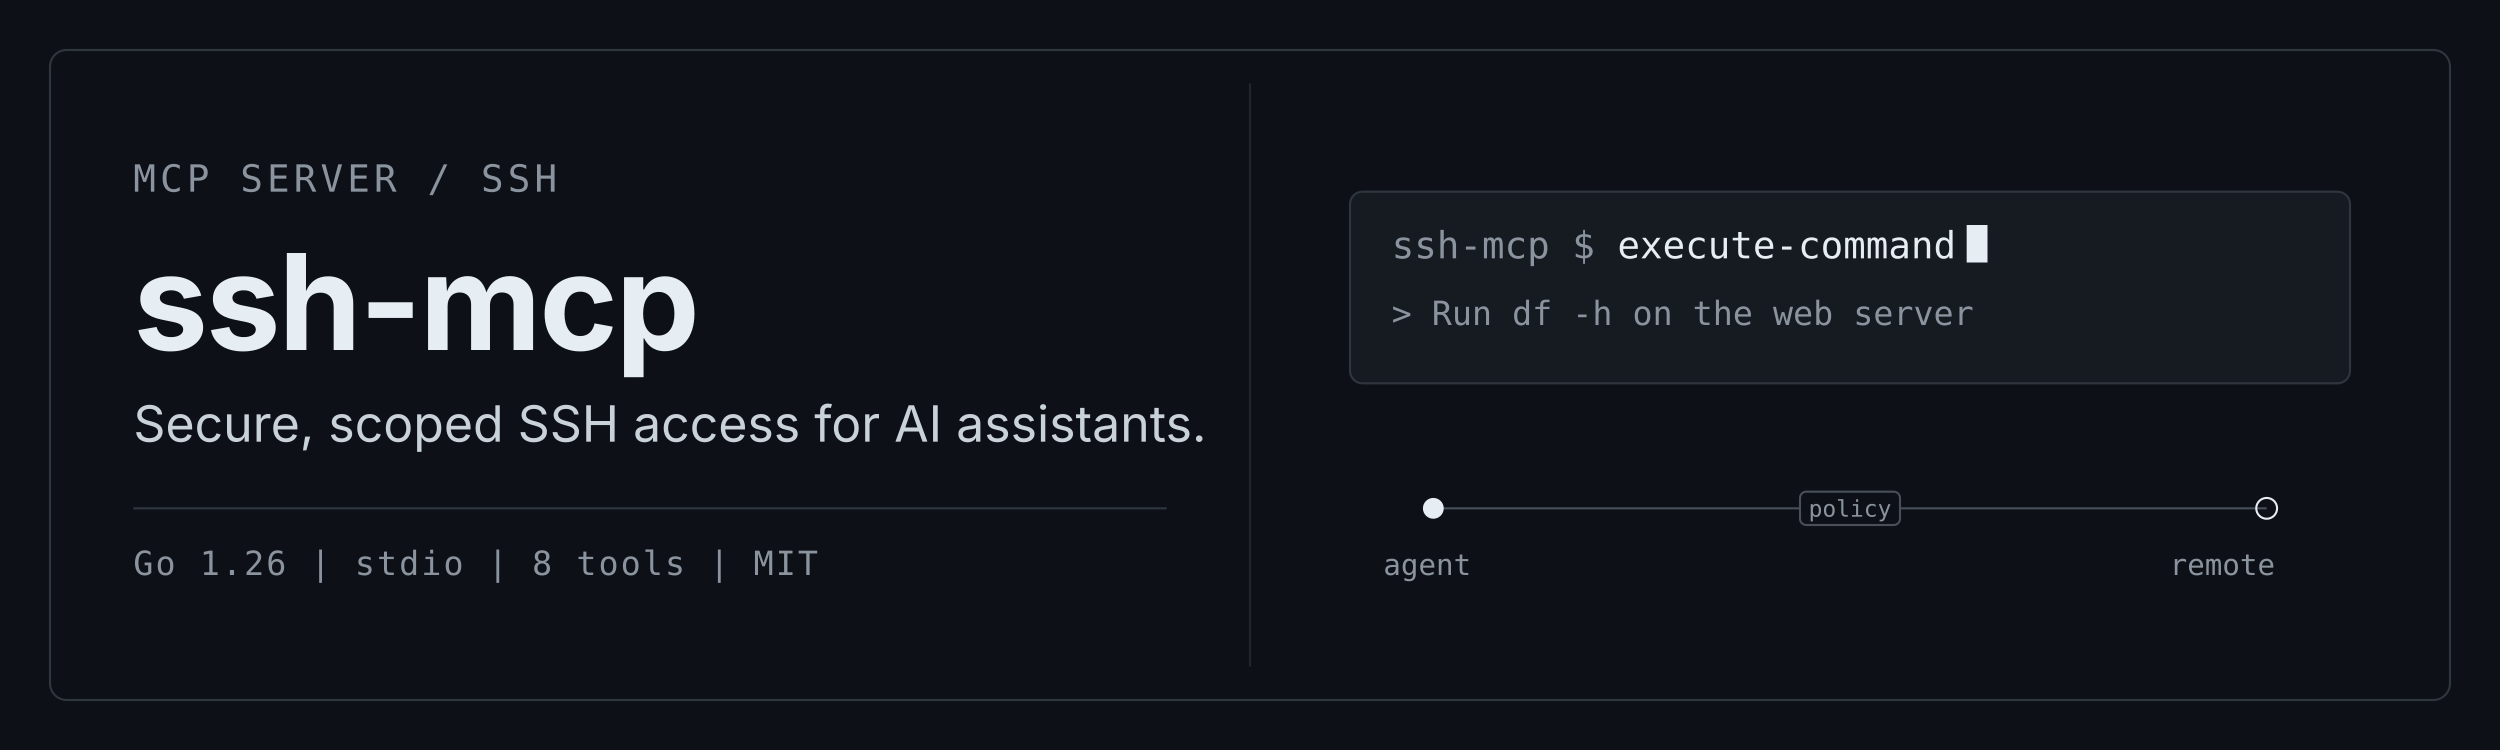
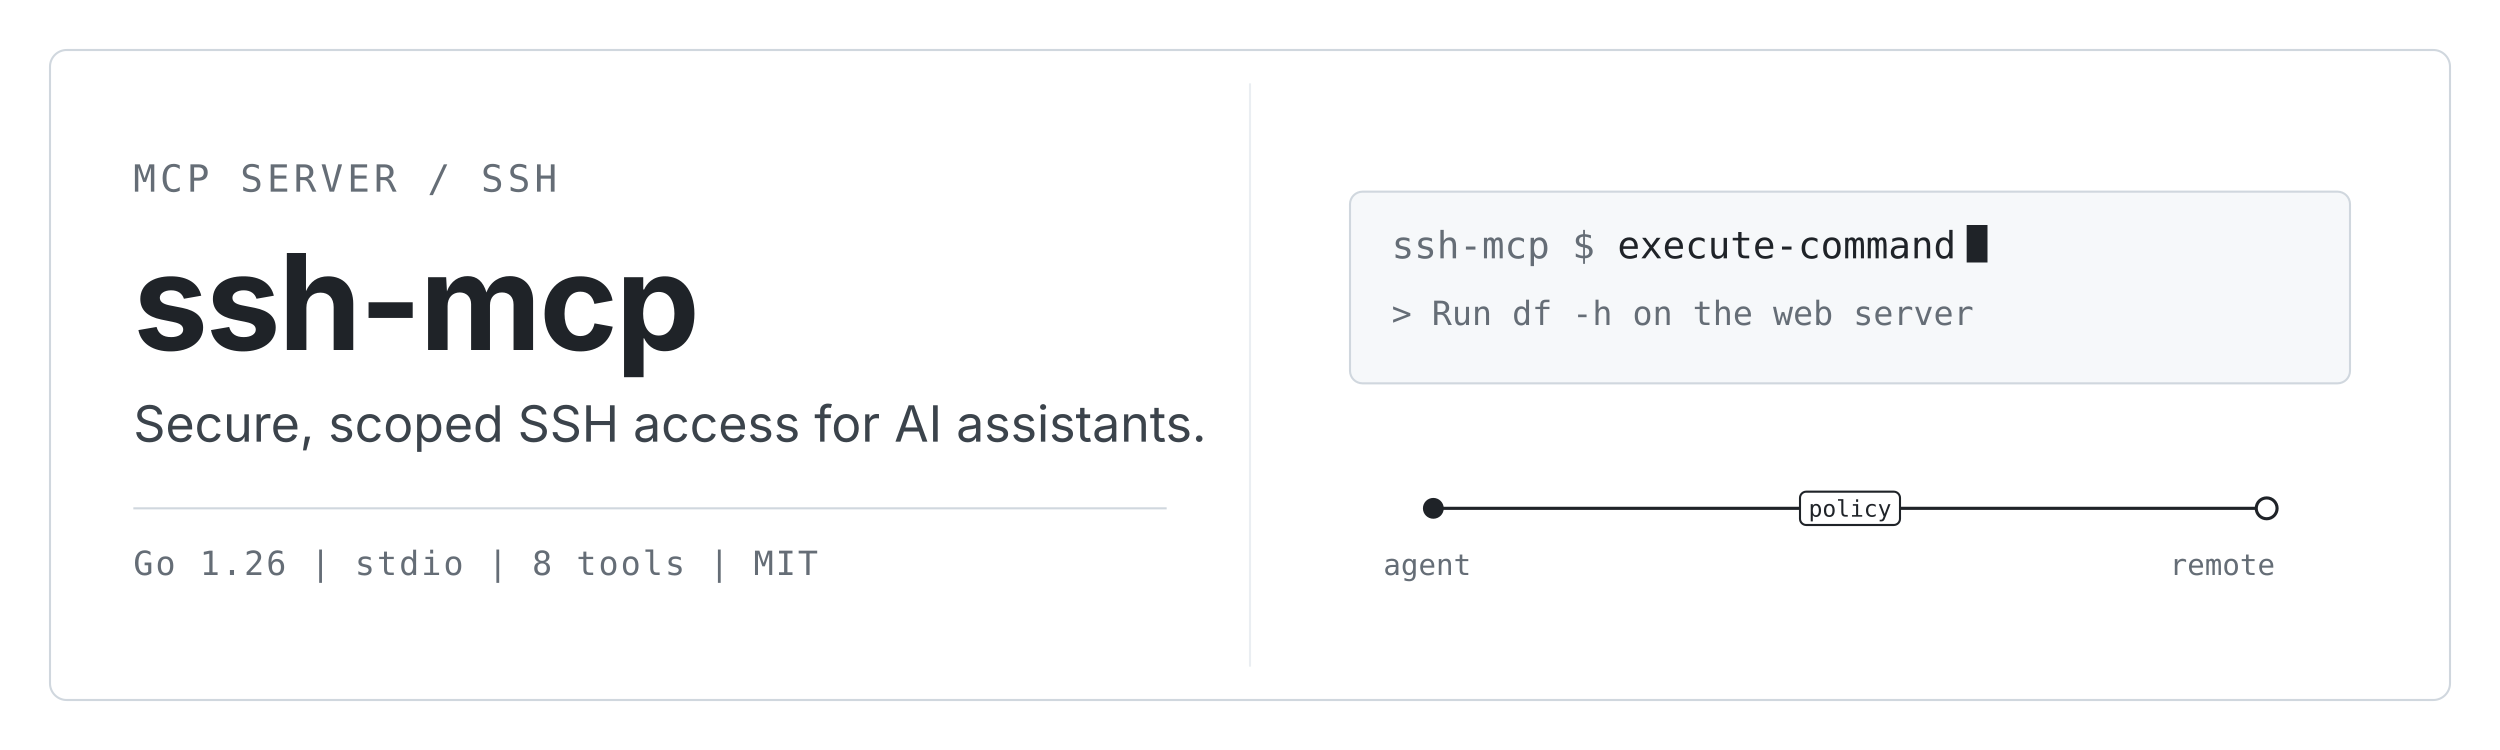
<svg xmlns="http://www.w3.org/2000/svg" viewBox="0 0 1200 360" width="100%" role="img" aria-labelledby="heroTitle heroDesc">
-   <rect x="0" y="0" width="1200" height="360" fill="#0D1117" />
-   <rect x="24" y="24" width="1152" height="312" rx="8" ry="8" fill="none" stroke="#30363D" stroke-width="1" />
-   <g stroke="#21262D" stroke-width="1">
+   <rect x="0" y="0" width="1200" height="360" fill="#FFFFFF" />
+   <rect x="24" y="24" width="1152" height="312" rx="8" ry="8" fill="none" stroke="#D0D7DE" stroke-width="1" />
+   <g stroke="#EAEEF2" stroke-width="1">
    <line x1="600" y1="40" x2="600" y2="320" />
  </g>
-   <g font-family="-apple-system, BlinkMacSystemFont, 'Segoe UI', 'PingFang SC', sans-serif" text-rendering="geometricPrecision">
-     <text x="64" y="92" font-family="ui-monospace, 'SF Mono', 'Cascadia Mono', Menlo, Consolas, monospace" font-size="18" fill="#8B949E" letter-spacing="2">
+   <g id="title-block" font-family="-apple-system, BlinkMacSystemFont, 'Segoe UI', 'PingFang SC', sans-serif" text-rendering="geometricPrecision">
+     <animate attributeName="opacity" values="0;0;1" keyTimes="0;0.2;1" dur="1s" calcMode="spline" keySplines="0 0 1 1;0.25 0.1 0.25 1" fill="freeze" />
+     <animateTransform attributeName="transform" type="translate" values="0 12;0 12;0 0" keyTimes="0;0.2;1" dur="1s" calcMode="spline" keySplines="0 0 1 1;0.25 0.1 0.25 1" fill="freeze" />
+     <text x="64" y="92" font-family="ui-monospace, 'SF Mono', 'Cascadia Mono', Menlo, Consolas, monospace" font-size="18" fill="#656D76" letter-spacing="2">
      MCP SERVER / SSH
    </text>
-     <text x="64" y="168" font-size="64" font-weight="700" fill="#E6EDF3" letter-spacing="-1">
+     <text x="64" y="168" font-size="64" font-weight="700" fill="#1F2328" letter-spacing="-1">
      ssh-mcp
    </text>
-     <text x="64" y="212" font-size="24" fill="#C9D1D9">
+     <text x="64" y="212" font-size="24" fill="#3B434B">
      Secure, scoped SSH access for AI assistants.
    </text>
-     <line x1="64" y1="244" x2="560" y2="244" stroke="#30363D" stroke-width="1" />
-     <text x="64" y="276" font-family="ui-monospace, 'SF Mono', 'Cascadia Mono', Menlo, Consolas, monospace" font-size="16" fill="#8B949E" letter-spacing="1">
+     <line x1="64" y1="244" x2="560" y2="244" stroke="#D0D7DE" stroke-width="1" />
+     <text x="64" y="276" font-family="ui-monospace, 'SF Mono', 'Cascadia Mono', Menlo, Consolas, monospace" font-size="16" fill="#656D76" letter-spacing="1">
      Go 1.26  |  stdio  |  8 tools  |  MIT
    </text>
  </g>
-   <g font-family="ui-monospace, 'SF Mono', 'Cascadia Mono', Menlo, Consolas, monospace" text-rendering="geometricPrecision">
-     <rect x="648" y="92" width="480" height="92" rx="6" ry="6" fill="#161B22" stroke="#30363D" stroke-width="1" />
-     <text x="668" y="124" font-size="18" fill="#8B949E">
-       ssh-mcp $ <tspan fill="#E6EDF3">execute-command</tspan>
+   <g id="terminal" font-family="ui-monospace, 'SF Mono', 'Cascadia Mono', Menlo, Consolas, monospace" text-rendering="geometricPrecision">
+     <animate attributeName="opacity" values="0;0;1" keyTimes="0;0.429;1" dur="1.4s" calcMode="spline" keySplines="0 0 1 1;0.25 0.1 0.25 1" fill="freeze" />
+     <animateTransform attributeName="transform" type="translate" values="12 0;12 0;0 0" keyTimes="0;0.429;1" dur="1.4s" calcMode="spline" keySplines="0 0 1 1;0.25 0.1 0.25 1" fill="freeze" />
+     <rect x="648" y="92" width="480" height="92" rx="6" ry="6" fill="#F6F8FA" stroke="#D0D7DE" stroke-width="1" />
+     <text x="668" y="124" font-size="18" fill="#656D76">
+       ssh-mcp $ <tspan fill="#1F2328">execute-command</tspan>
    </text>
-     <text x="668" y="156" font-size="16" fill="#8B949E">
+     <text x="668" y="156" font-size="16" fill="#656D76">
      &gt; Run df -h on the web server
    </text>
-     <rect x="944" y="108" width="10" height="18" fill="#E6EDF3" />
-     <line x1="688" y1="244" x2="1088" y2="244" stroke="#484F58" stroke-width="1" />
-     <circle cx="688" cy="244" r="5" fill="#E6EDF3" />
-     <circle cx="1088" cy="244" r="5" fill="none" stroke="#E6EDF3" stroke-width="1" />
-     <text x="664" y="276" font-size="14" fill="#8B949E" text-anchor="start">
+     <rect x="944" y="108" width="10" height="18" fill="#1F2328">
+       <animate attributeName="opacity" values="1;1;0;0" keyTimes="0;0.49;0.5;1" dur="1.06s" repeatCount="indefinite" />
+     </rect>
+   </g>
+   <g id="connection" font-family="ui-monospace, 'SF Mono', 'Cascadia Mono', Menlo, Consolas, monospace" text-rendering="geometricPrecision">
+     <animate attributeName="opacity" values="0;0;1" keyTimes="0;0.857;1" dur="1.4s" calcMode="spline" keySplines="0 0 1 1;0.25 0.1 0.25 1" fill="freeze" />
+     <line x1="688" y1="244" x2="1083" y2="244" stroke="#1F2328" stroke-width="1.5" stroke-dasharray="400">
+       <animate attributeName="stroke-dashoffset" values="400;400;0" keyTimes="0;0.545;1" dur="2.2s" calcMode="spline" keySplines="0 0 1 1;0.25 0.1 0.25 1" fill="freeze" />
+     </line>
+     <circle cx="688" cy="244" r="5" fill="#1F2328" />
+     <circle cx="1088" cy="244" r="5" fill="none" stroke="#1F2328" stroke-width="1.5" />
+     <text x="664" y="276" font-size="14" fill="#656D76" text-anchor="start">
      agent
    </text>
-     <text x="1092" y="276" font-size="14" fill="#8B949E" text-anchor="end">
+     <text x="1092" y="276" font-size="14" fill="#656D76" text-anchor="end">
      remote
    </text>
-     <rect x="864" y="236" width="48" height="16" rx="3" ry="3" fill="#0D1117" stroke="#484F58" stroke-width="1" />
-     <text x="888" y="248" font-size="11" fill="#8B949E" text-anchor="middle">
+   </g>
+   <g id="policy-gate" font-family="ui-monospace, 'SF Mono', 'Cascadia Mono', Menlo, Consolas, monospace" text-rendering="geometricPrecision">
+     <animate attributeName="opacity" values="0;0;1" keyTimes="0;0.769;1" dur="2.6s" calcMode="spline" keySplines="0 0 1 1;0.25 0.1 0.25 1" fill="freeze" />
+     <animateTransform attributeName="transform" type="translate" values="0 -6;0 -6;0 0" keyTimes="0;0.769;1" dur="2.6s" calcMode="spline" keySplines="0 0 1 1;0.25 0.1 0.25 1" fill="freeze" />
+     <rect x="864" y="236" width="48" height="16" rx="3" ry="3" fill="#FFFFFF" stroke="#1F2328" stroke-width="1" />
+     <text x="888" y="248" font-size="11" fill="#1F2328" text-anchor="middle">
      policy
    </text>
  </g>
</svg>
